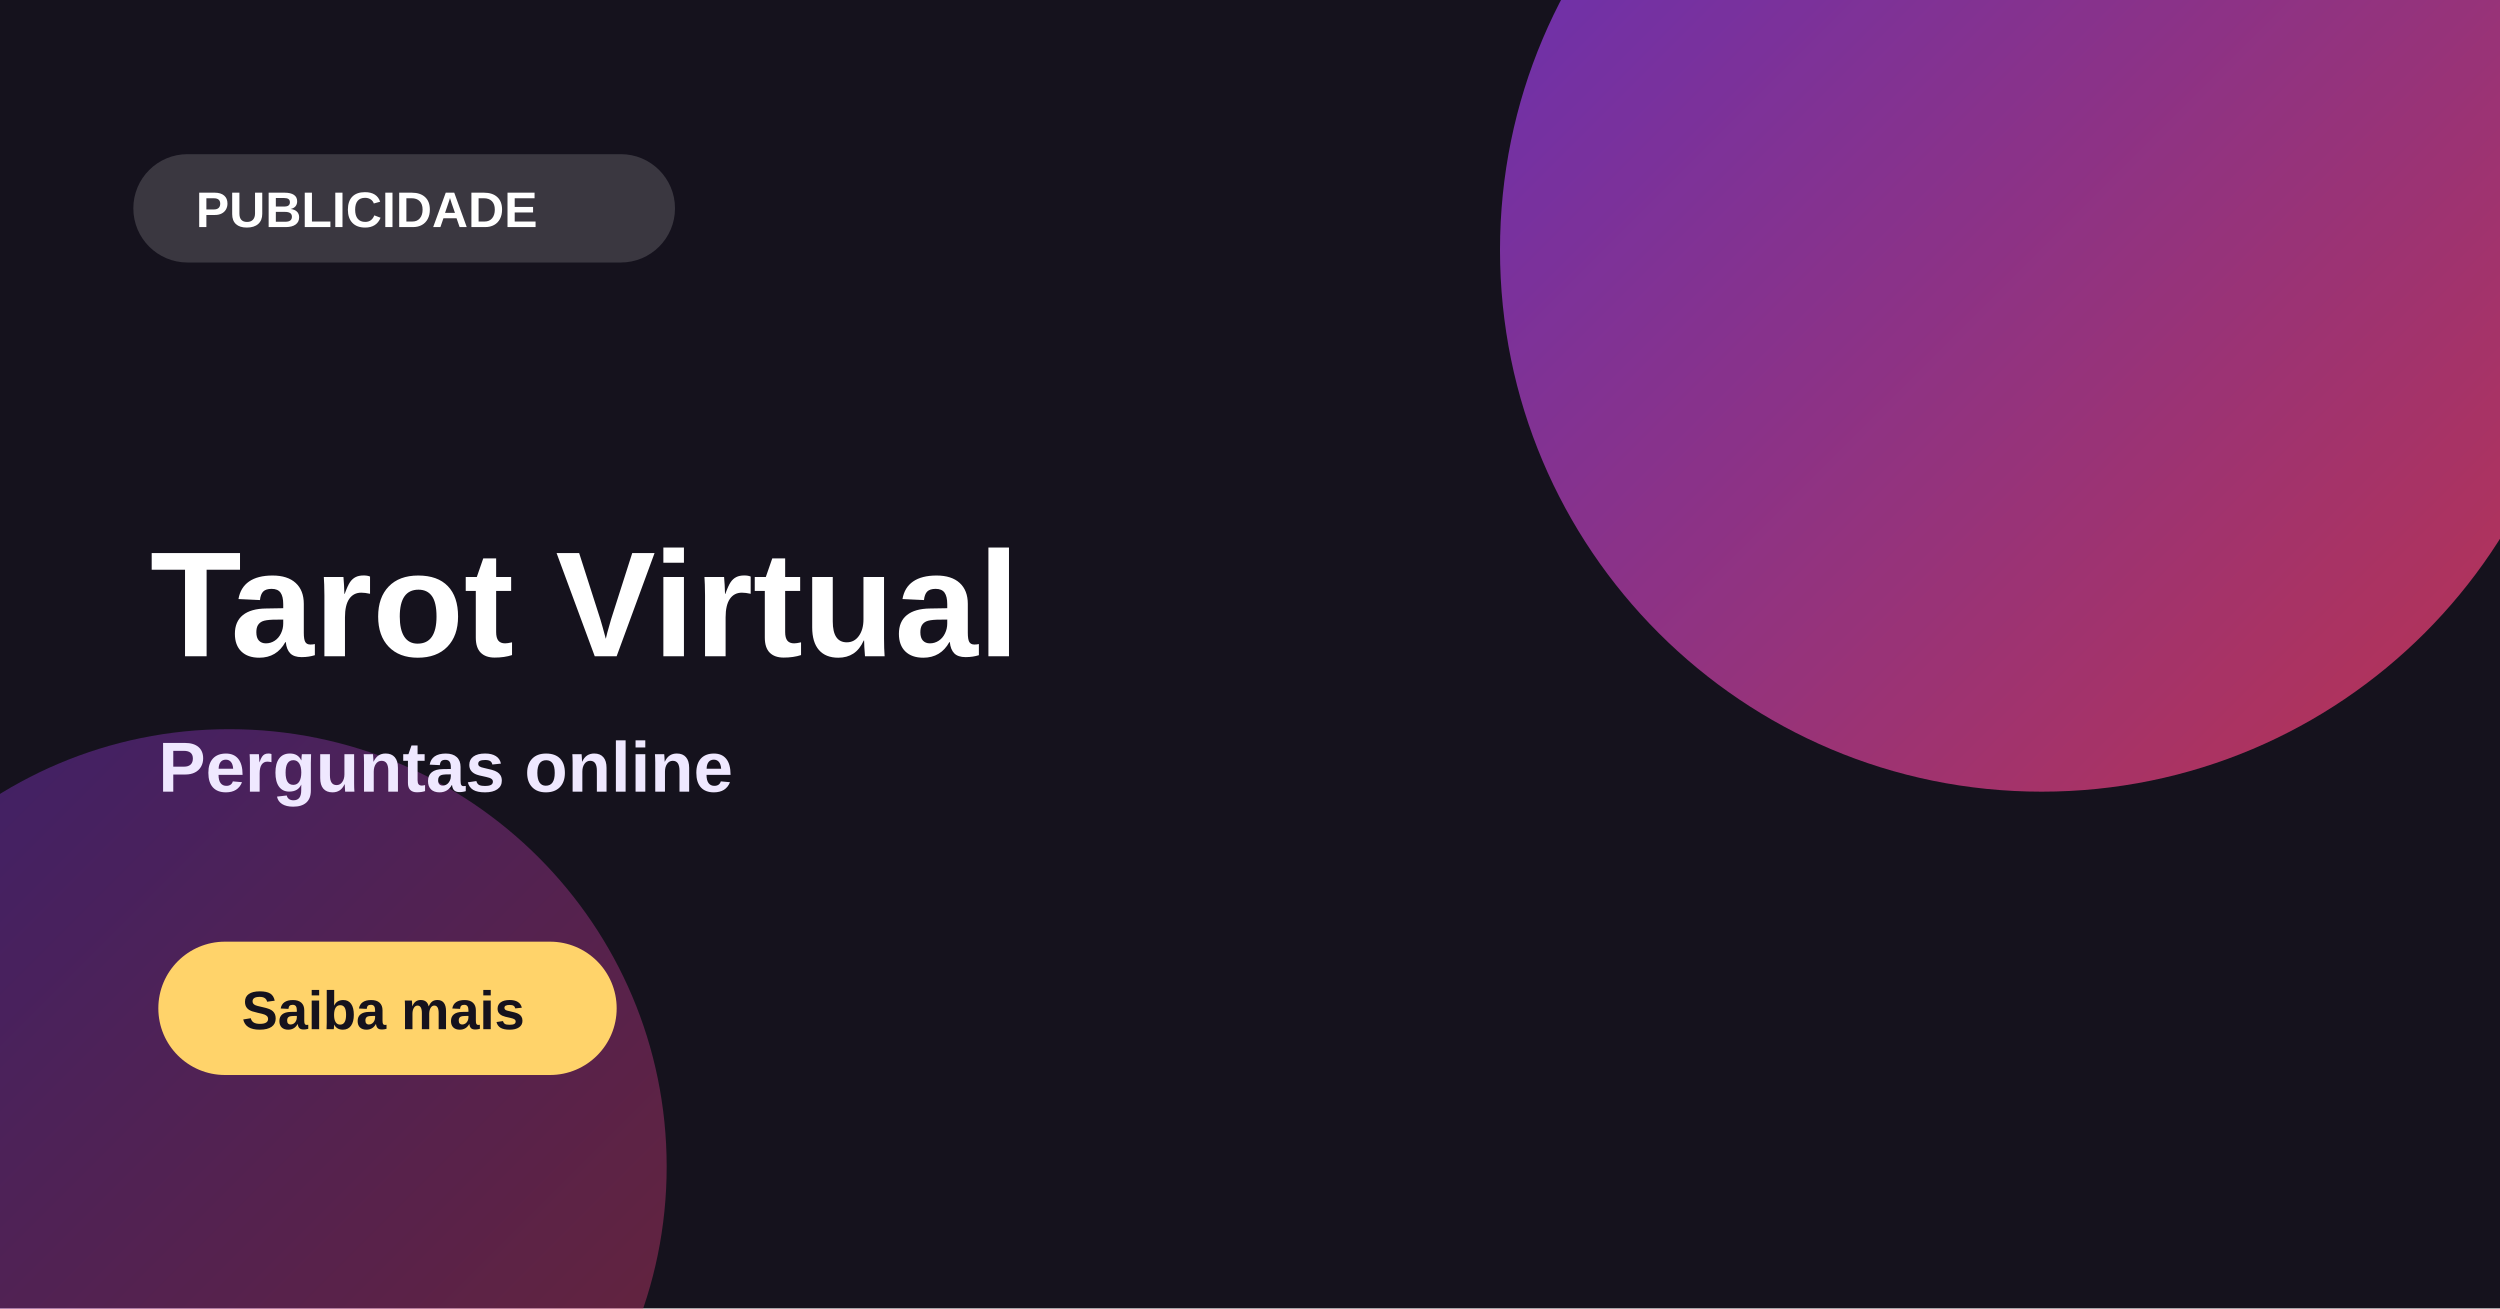
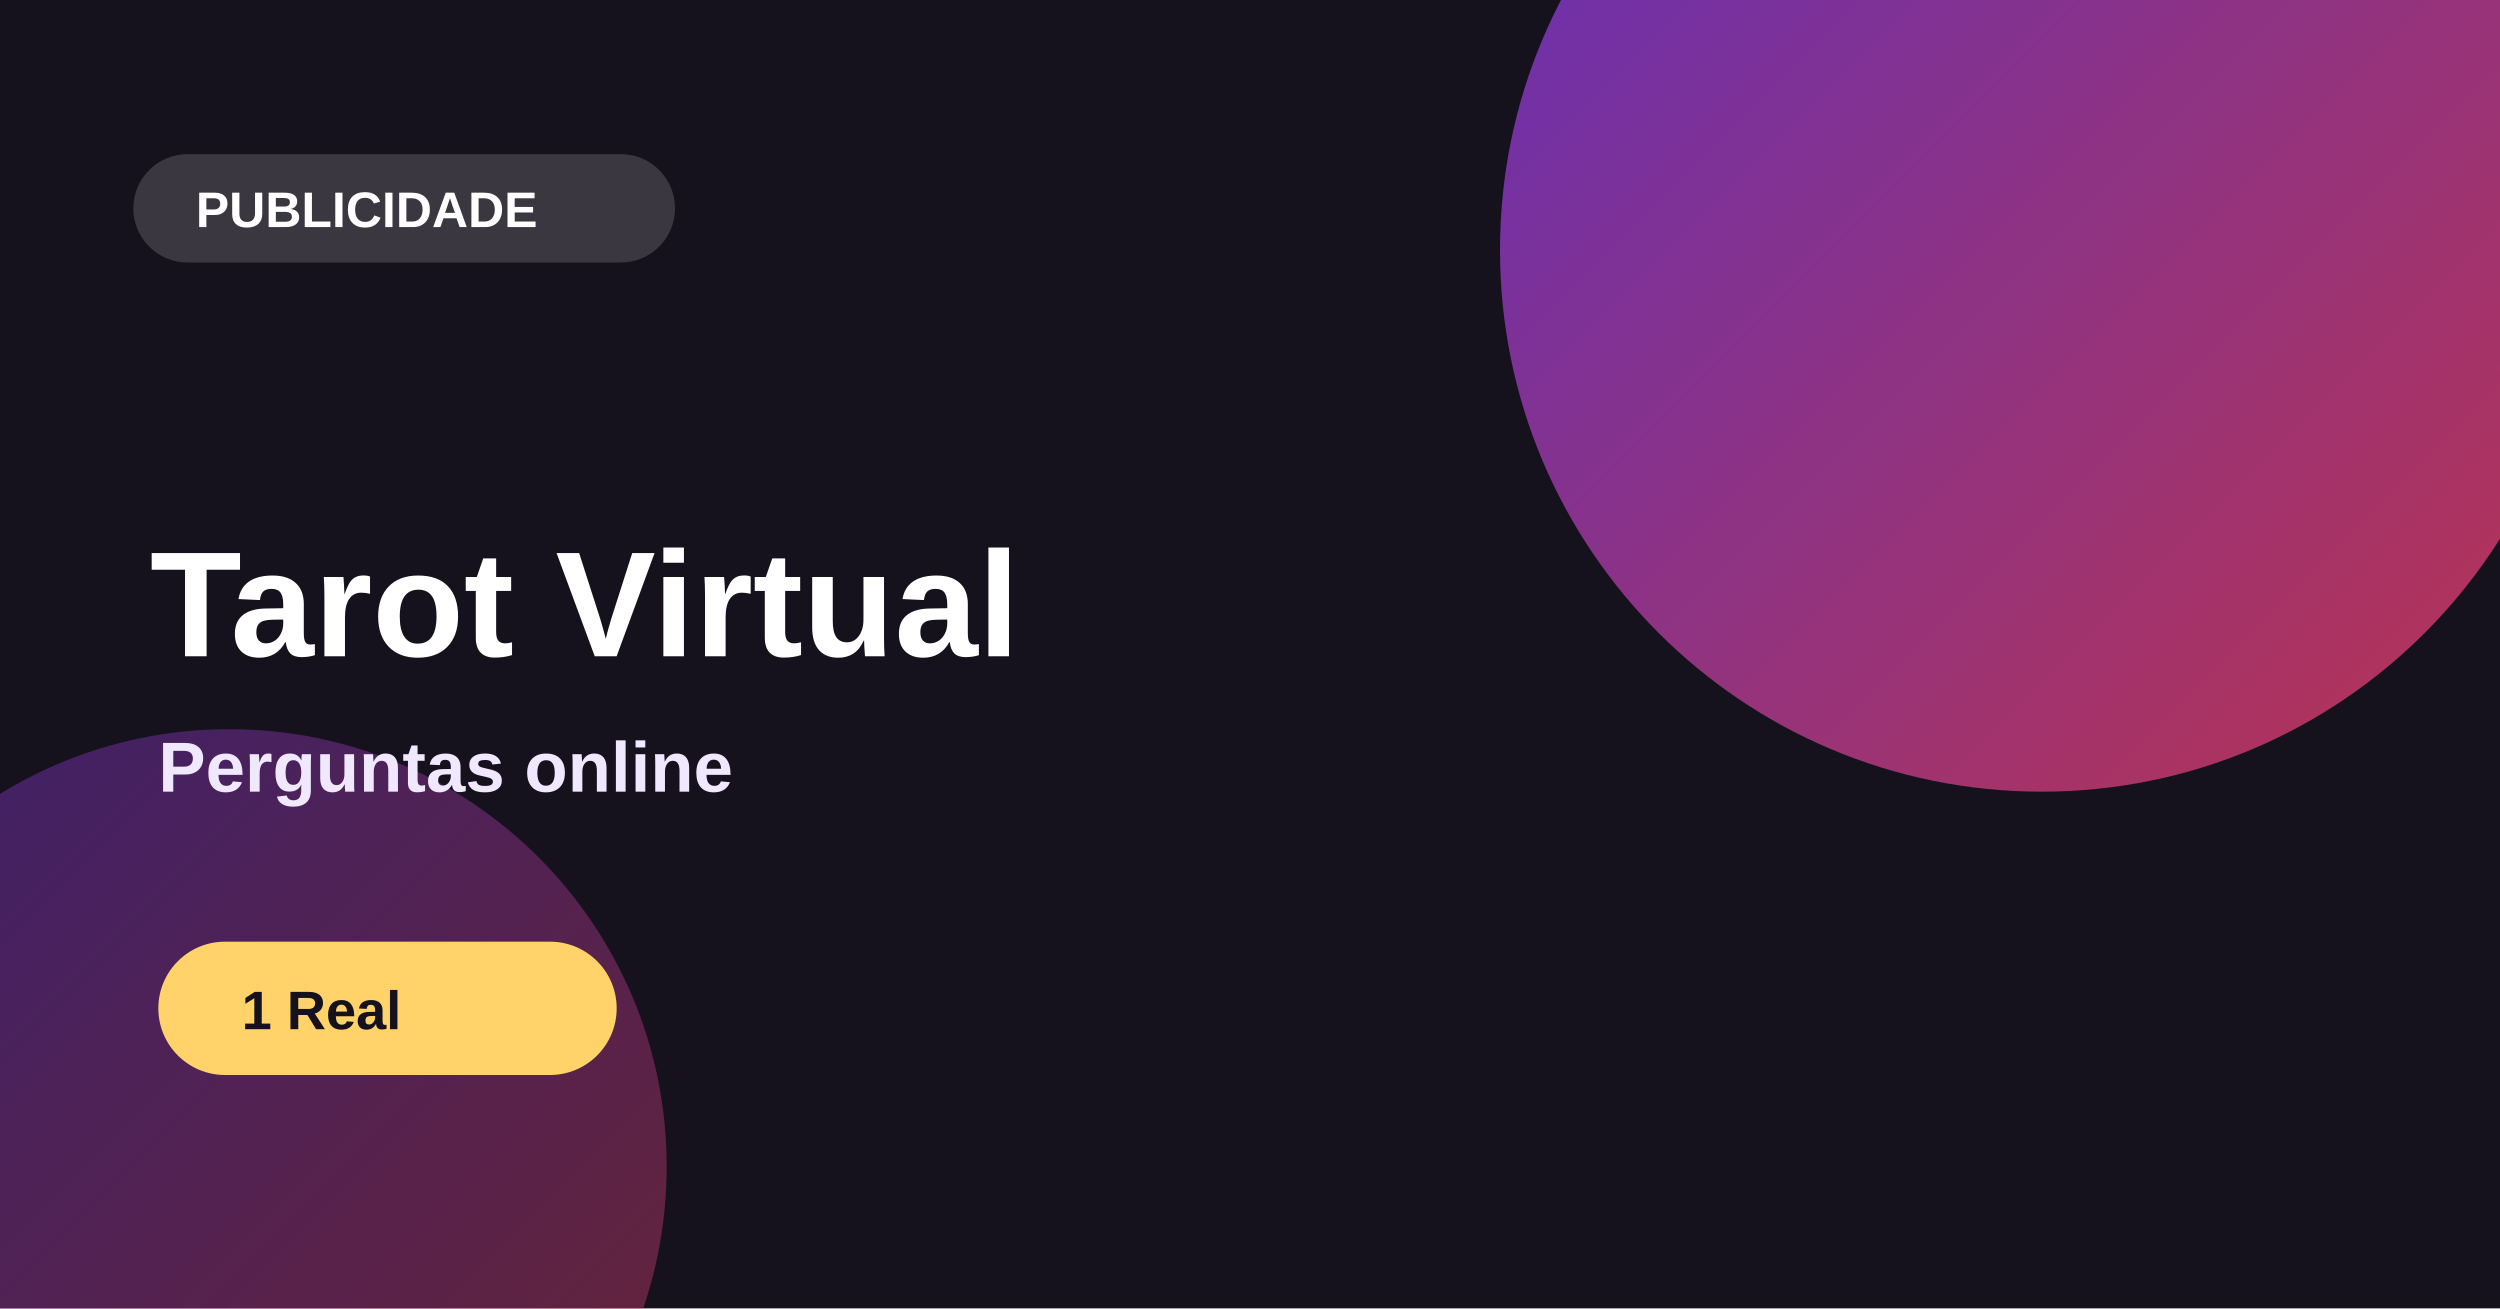
<svg xmlns="http://www.w3.org/2000/svg" width="1200" height="628" viewBox="0 0 1200 628">
  <defs>
    <linearGradient id="g" x1="0" x2="1" y1="0" y2="1">
      <stop stop-color="#7c3aed" />
      <stop offset="1" stop-color="#f43f5e" />
    </linearGradient>
  </defs>
  <rect width="1200" height="628" fill="#15121d" />
  <circle cx="980" cy="120" r="260" fill="url(#g)" opacity=".75" />
  <circle cx="110" cy="560" r="210" fill="url(#g)" opacity=".38" />
  <rect x="64" y="74" width="260" height="52" rx="26" fill="rgba(255,255,255,.16)" />
  <text x="94" y="109" fill="#ffffff" font-family="Arial, Helvetica, sans-serif" font-size="24" font-weight="800">PUBLICIDADE</text>
  <text x="72" y="315" fill="#ffffff" font-family="Arial, Helvetica, sans-serif" font-size="72" font-weight="900">Tarot Virtual</text>
  <text x="76" y="380" fill="#efe8ff" font-family="Arial, Helvetica, sans-serif" font-size="34" font-weight="600">Perguntas online</text>
  <rect x="76" y="452" width="220" height="64" rx="32" fill="#ffd36a" />
-   <text x="116" y="494" fill="#15121d" font-family="Arial, Helvetica, sans-serif" font-size="26" font-weight="900">Saiba mais</text>
+   <text x="116" y="494" fill="#15121d" font-family="Arial, Helvetica, sans-serif" font-size="26" font-weight="900">1 Real</text>
</svg>
